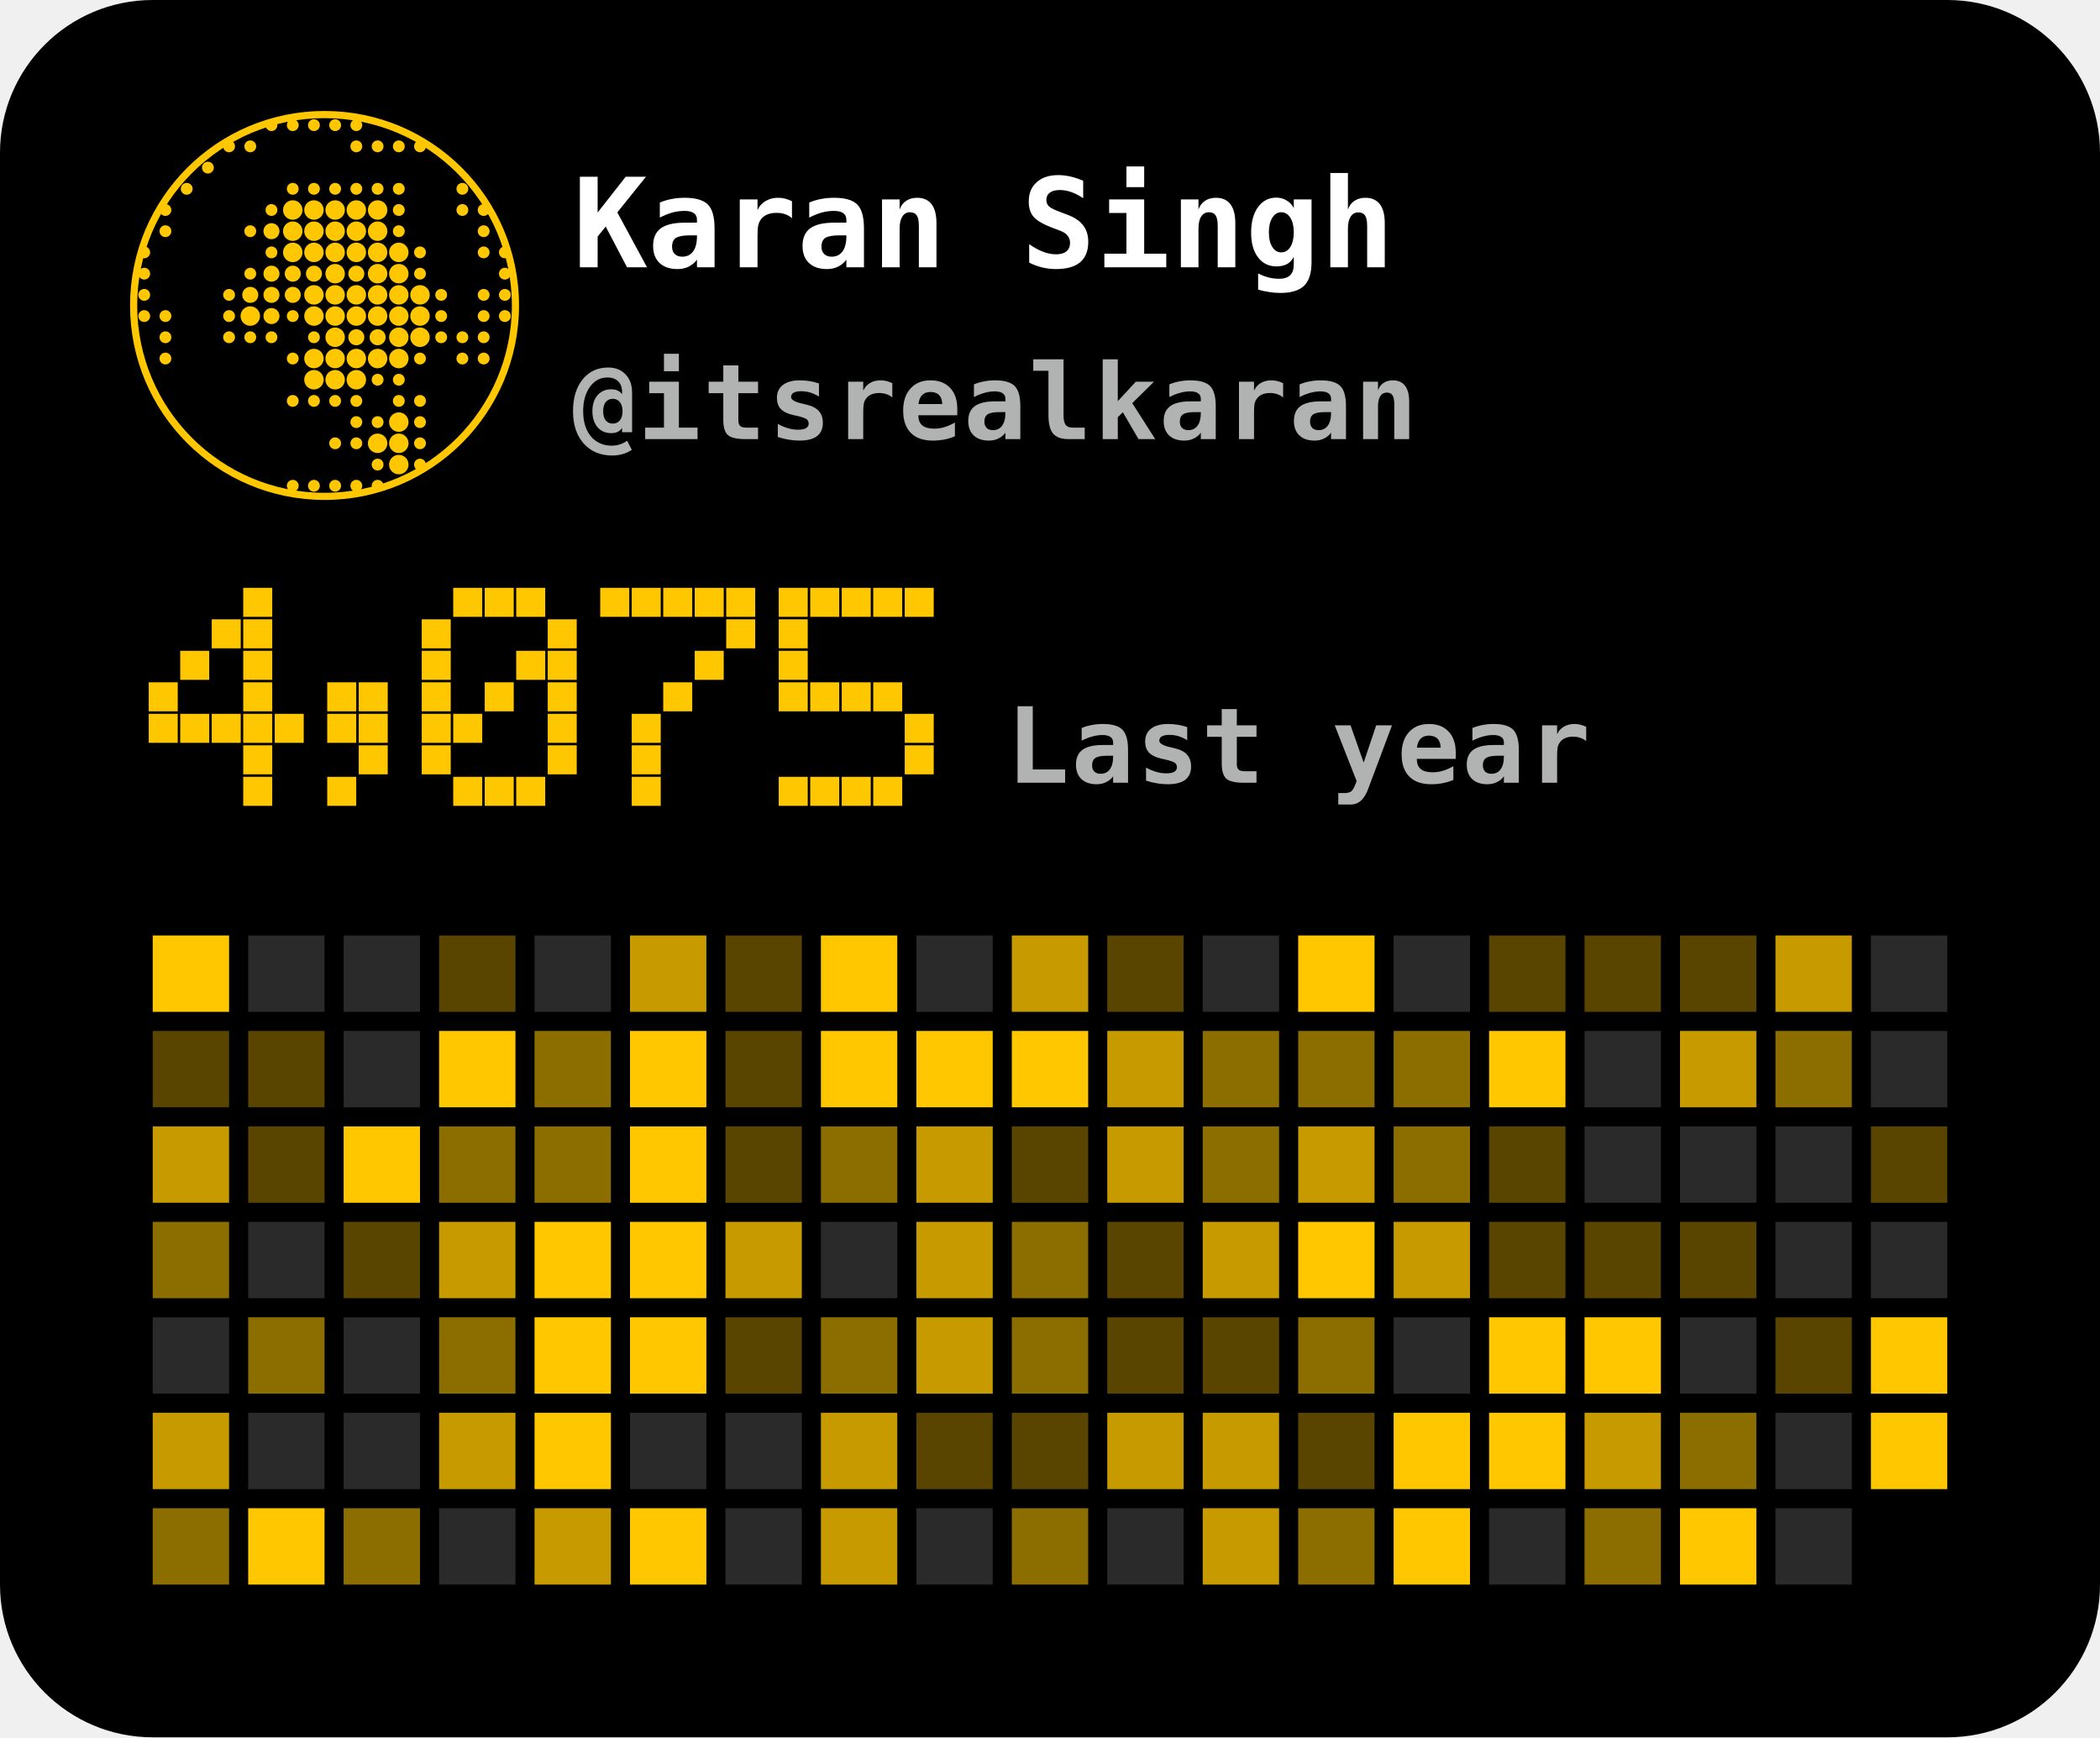
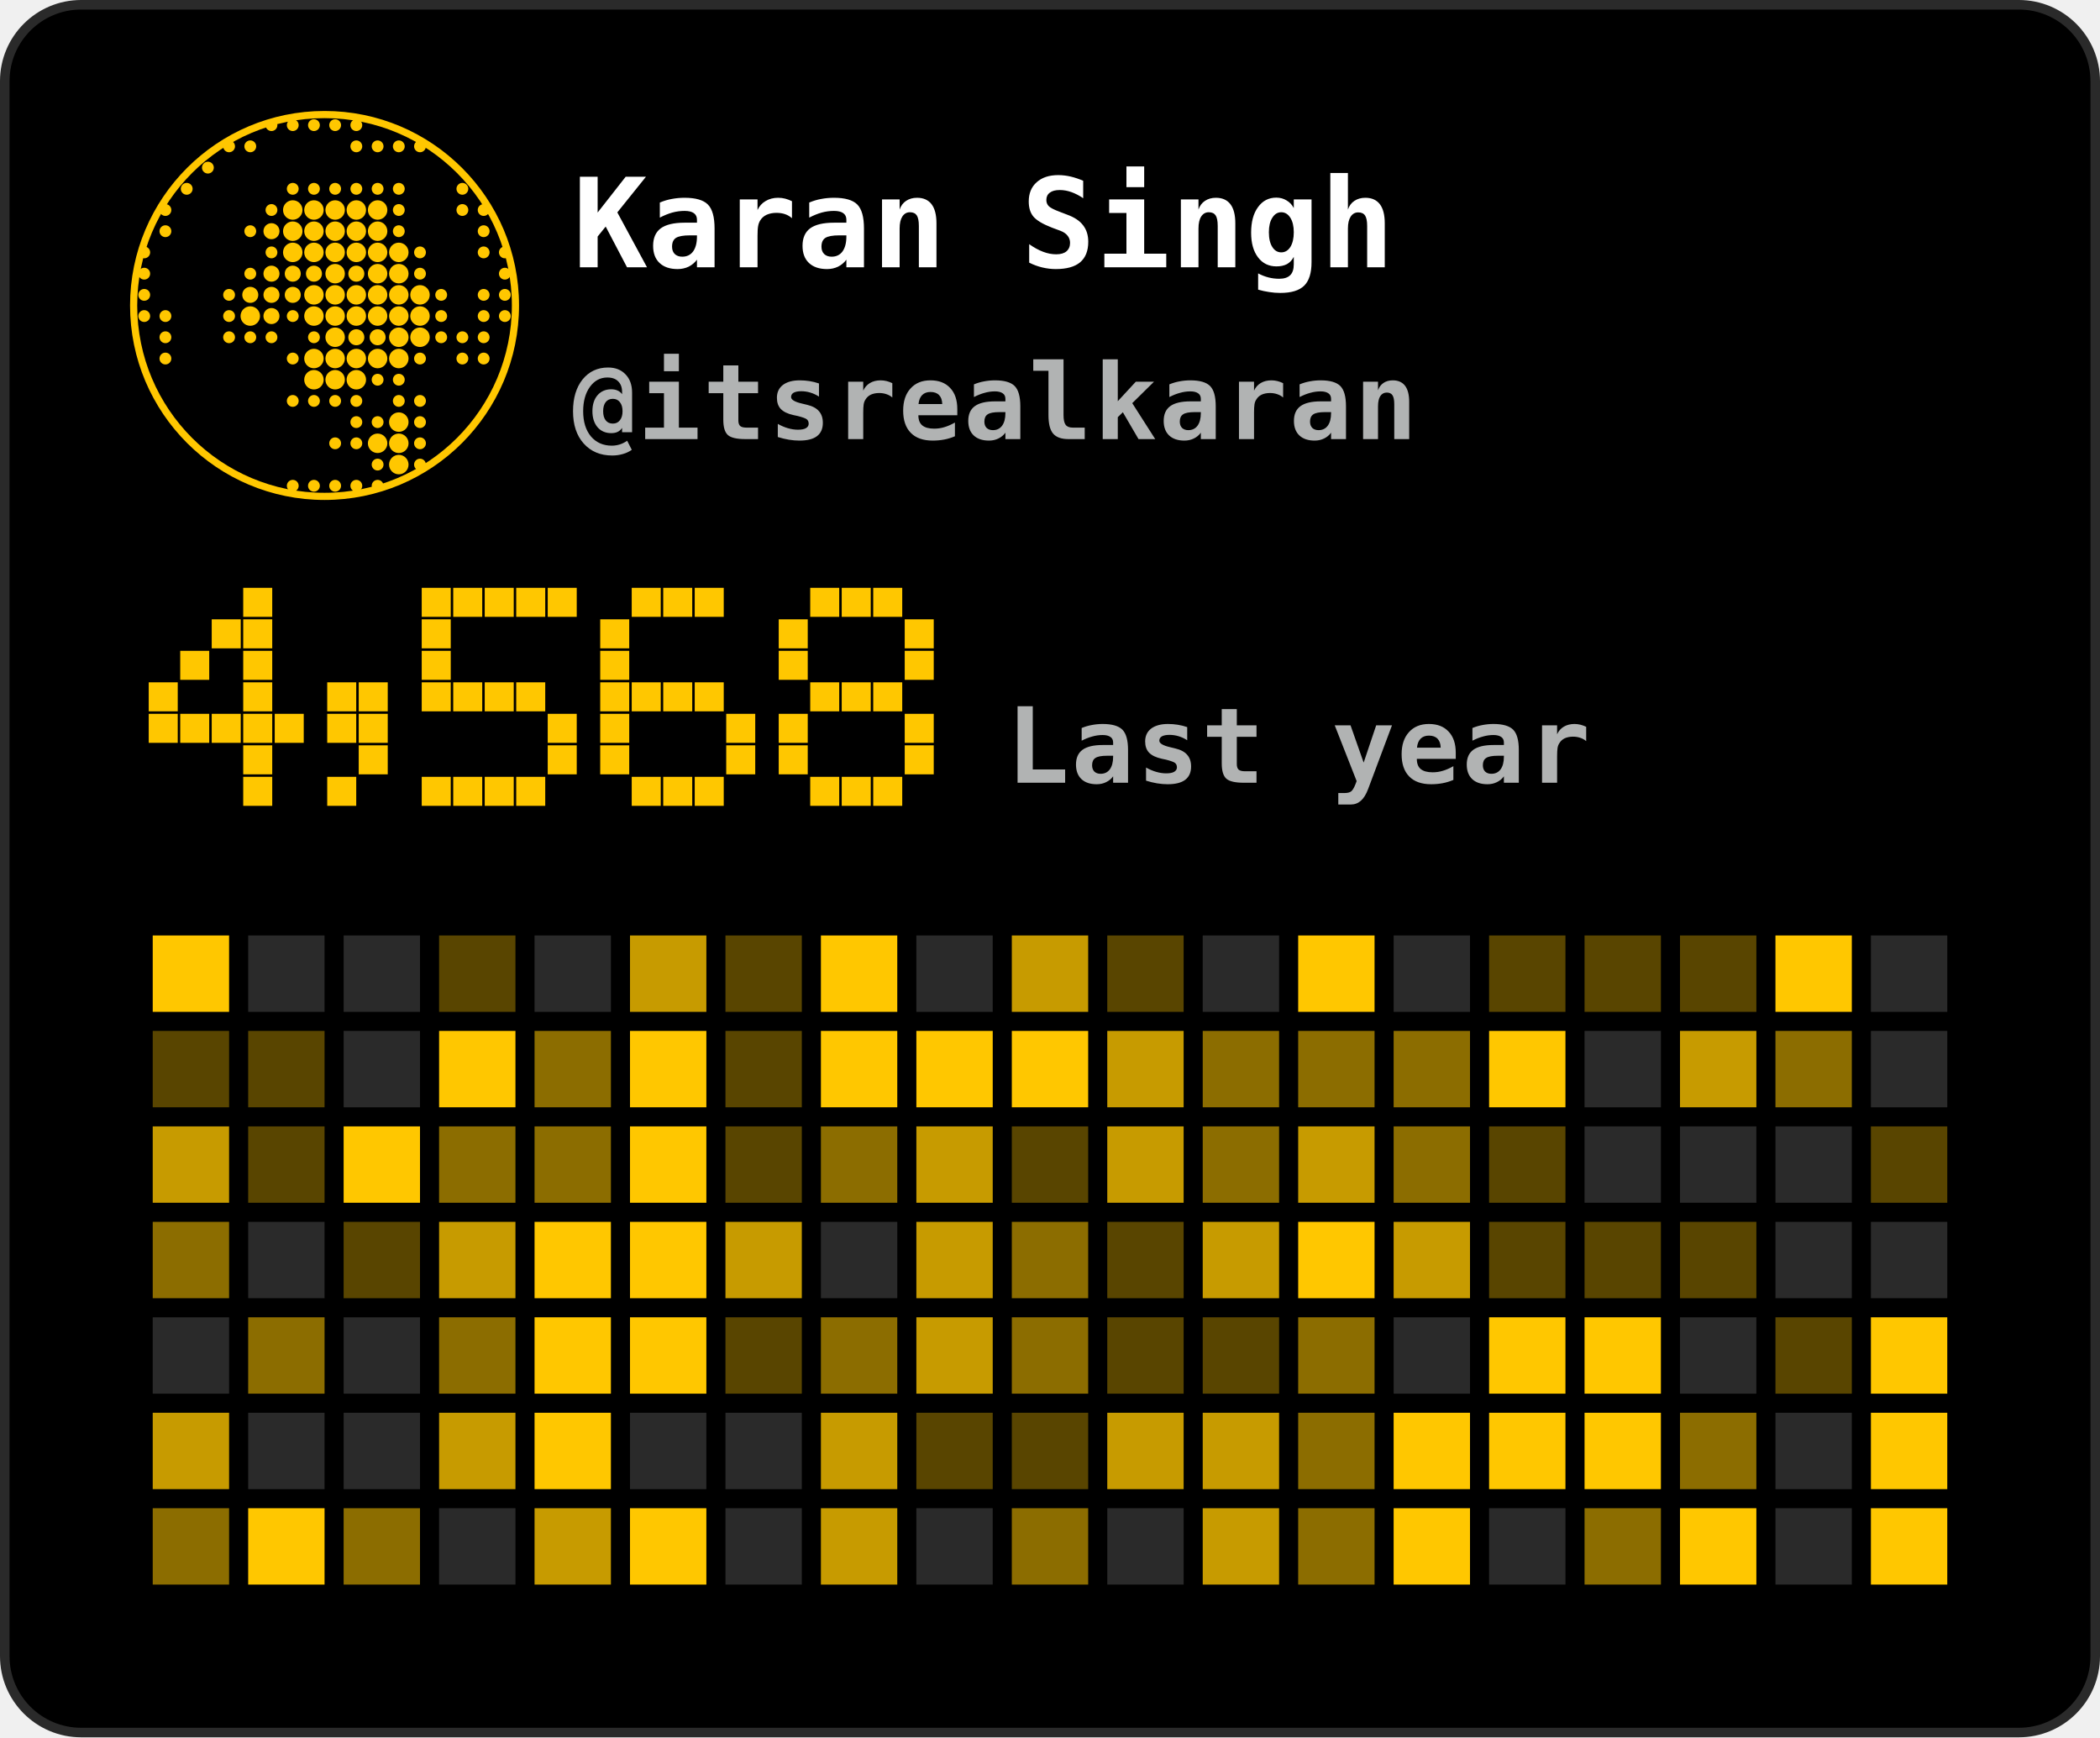
<svg xmlns="http://www.w3.org/2000/svg" width="220" height="182" viewBox="0 0 220 182" role="img">
-   <rect width="220" height="182" rx="16" fill="#000000" />
+   <rect x="0.5" y="0.5" width="219" height="181" rx="8" fill="#000000" stroke="#2A2A2A" />
  <rect x="14" y="14" width="0" height="0" fill="#FFC700" />
  <clipPath id="pfp">
    <circle cx="34.00" cy="32.00" r="20.00" />
  </clipPath>
  <g clip-path="url(#pfp)">
    <circle cx="21.78" cy="13.11" r="0.62" fill="#FFC700" />
    <circle cx="26.22" cy="13.11" r="0.62" fill="#FFC700" />
    <circle cx="28.44" cy="13.11" r="0.62" fill="#FFC700" />
    <circle cx="30.67" cy="13.11" r="0.62" fill="#FFC700" />
    <circle cx="32.89" cy="13.11" r="0.62" fill="#FFC700" />
    <circle cx="35.11" cy="13.11" r="0.62" fill="#FFC700" />
    <circle cx="37.33" cy="13.11" r="0.62" fill="#FFC700" />
    <circle cx="19.56" cy="15.33" r="0.62" fill="#FFC700" />
    <circle cx="21.78" cy="15.33" r="0.84" fill="#FFC700" />
    <circle cx="24.00" cy="15.33" r="0.62" fill="#FFC700" />
    <circle cx="26.22" cy="15.33" r="0.62" fill="#FFC700" />
    <circle cx="37.33" cy="15.33" r="0.62" fill="#FFC700" />
    <circle cx="39.56" cy="15.33" r="0.62" fill="#FFC700" />
    <circle cx="41.78" cy="15.33" r="0.62" fill="#FFC700" />
    <circle cx="44.00" cy="15.33" r="0.62" fill="#FFC700" />
    <circle cx="19.56" cy="17.56" r="0.62" fill="#FFC700" />
    <circle cx="21.78" cy="17.56" r="0.62" fill="#FFC700" />
    <circle cx="17.33" cy="19.78" r="0.62" fill="#FFC700" />
    <circle cx="19.56" cy="19.78" r="0.62" fill="#FFC700" />
    <circle cx="30.67" cy="19.78" r="0.62" fill="#FFC700" />
    <circle cx="32.89" cy="19.78" r="0.62" fill="#FFC700" />
    <circle cx="35.11" cy="19.78" r="0.62" fill="#FFC700" />
    <circle cx="37.33" cy="19.78" r="0.62" fill="#FFC700" />
    <circle cx="39.56" cy="19.78" r="0.62" fill="#FFC700" />
    <circle cx="41.78" cy="19.78" r="0.62" fill="#FFC700" />
    <circle cx="48.44" cy="19.78" r="0.62" fill="#FFC700" />
    <circle cx="17.33" cy="22.00" r="0.62" fill="#FFC700" />
    <circle cx="28.44" cy="22.00" r="0.62" fill="#FFC700" />
    <circle cx="30.67" cy="22.00" r="1.02" fill="#FFC700" />
    <circle cx="32.89" cy="22.00" r="1.02" fill="#FFC700" />
    <circle cx="35.11" cy="22.00" r="1.02" fill="#FFC700" />
    <circle cx="37.33" cy="22.00" r="1.02" fill="#FFC700" />
    <circle cx="39.56" cy="22.00" r="1.02" fill="#FFC700" />
    <circle cx="41.78" cy="22.00" r="0.62" fill="#FFC700" />
    <circle cx="48.44" cy="22.00" r="0.62" fill="#FFC700" />
    <circle cx="50.67" cy="22.00" r="0.62" fill="#FFC700" />
    <circle cx="15.11" cy="24.22" r="0.62" fill="#FFC700" />
    <circle cx="17.33" cy="24.22" r="0.62" fill="#FFC700" />
    <circle cx="26.22" cy="24.22" r="0.62" fill="#FFC700" />
    <circle cx="28.44" cy="24.22" r="0.84" fill="#FFC700" />
    <circle cx="30.67" cy="24.22" r="1.02" fill="#FFC700" />
    <circle cx="32.89" cy="24.22" r="1.02" fill="#FFC700" />
    <circle cx="35.11" cy="24.22" r="1.02" fill="#FFC700" />
    <circle cx="37.33" cy="24.22" r="1.02" fill="#FFC700" />
    <circle cx="39.56" cy="24.22" r="1.02" fill="#FFC700" />
    <circle cx="41.78" cy="24.22" r="0.62" fill="#FFC700" />
    <circle cx="50.67" cy="24.22" r="0.62" fill="#FFC700" />
    <circle cx="15.11" cy="26.44" r="0.62" fill="#FFC700" />
    <circle cx="28.44" cy="26.44" r="0.62" fill="#FFC700" />
    <circle cx="30.67" cy="26.44" r="1.02" fill="#FFC700" />
    <circle cx="32.89" cy="26.44" r="1.02" fill="#FFC700" />
    <circle cx="35.11" cy="26.44" r="1.02" fill="#FFC700" />
    <circle cx="37.33" cy="26.44" r="1.02" fill="#FFC700" />
    <circle cx="39.56" cy="26.44" r="1.02" fill="#FFC700" />
    <circle cx="41.78" cy="26.44" r="1.02" fill="#FFC700" />
    <circle cx="44.00" cy="26.44" r="0.62" fill="#FFC700" />
    <circle cx="50.67" cy="26.44" r="0.62" fill="#FFC700" />
    <circle cx="52.89" cy="26.44" r="0.62" fill="#FFC700" />
    <circle cx="15.11" cy="28.67" r="0.62" fill="#FFC700" />
    <circle cx="26.22" cy="28.67" r="0.62" fill="#FFC700" />
    <circle cx="28.44" cy="28.67" r="0.84" fill="#FFC700" />
    <circle cx="30.67" cy="28.67" r="0.84" fill="#FFC700" />
    <circle cx="32.89" cy="28.67" r="0.84" fill="#FFC700" />
    <circle cx="35.11" cy="28.67" r="1.02" fill="#FFC700" />
    <circle cx="37.33" cy="28.67" r="0.84" fill="#FFC700" />
    <circle cx="39.56" cy="28.67" r="1.02" fill="#FFC700" />
    <circle cx="41.78" cy="28.67" r="1.02" fill="#FFC700" />
    <circle cx="44.00" cy="28.67" r="0.62" fill="#FFC700" />
    <circle cx="52.89" cy="28.67" r="0.62" fill="#FFC700" />
    <circle cx="15.11" cy="30.89" r="0.62" fill="#FFC700" />
    <circle cx="24.00" cy="30.89" r="0.62" fill="#FFC700" />
    <circle cx="26.22" cy="30.89" r="0.84" fill="#FFC700" />
    <circle cx="28.44" cy="30.89" r="0.84" fill="#FFC700" />
    <circle cx="30.67" cy="30.89" r="0.84" fill="#FFC700" />
    <circle cx="32.89" cy="30.89" r="1.02" fill="#FFC700" />
    <circle cx="35.11" cy="30.89" r="1.02" fill="#FFC700" />
    <circle cx="37.33" cy="30.89" r="1.02" fill="#FFC700" />
    <circle cx="39.56" cy="30.89" r="1.02" fill="#FFC700" />
    <circle cx="41.78" cy="30.89" r="1.02" fill="#FFC700" />
    <circle cx="44.00" cy="30.89" r="1.02" fill="#FFC700" />
    <circle cx="46.22" cy="30.89" r="0.62" fill="#FFC700" />
    <circle cx="50.67" cy="30.89" r="0.62" fill="#FFC700" />
    <circle cx="52.89" cy="30.89" r="0.62" fill="#FFC700" />
    <circle cx="15.11" cy="33.11" r="0.62" fill="#FFC700" />
    <circle cx="17.33" cy="33.11" r="0.62" fill="#FFC700" />
    <circle cx="24.00" cy="33.11" r="0.62" fill="#FFC700" />
    <circle cx="26.22" cy="33.11" r="1.02" fill="#FFC700" />
    <circle cx="28.44" cy="33.11" r="0.84" fill="#FFC700" />
    <circle cx="30.67" cy="33.11" r="0.62" fill="#FFC700" />
    <circle cx="32.89" cy="33.11" r="1.02" fill="#FFC700" />
    <circle cx="35.11" cy="33.11" r="1.02" fill="#FFC700" />
    <circle cx="37.33" cy="33.11" r="1.02" fill="#FFC700" />
    <circle cx="39.56" cy="33.11" r="1.02" fill="#FFC700" />
    <circle cx="41.78" cy="33.11" r="1.02" fill="#FFC700" />
    <circle cx="44.00" cy="33.11" r="1.02" fill="#FFC700" />
    <circle cx="46.22" cy="33.11" r="0.62" fill="#FFC700" />
    <circle cx="50.67" cy="33.11" r="0.62" fill="#FFC700" />
    <circle cx="52.89" cy="33.11" r="0.62" fill="#FFC700" />
    <circle cx="17.33" cy="35.33" r="0.62" fill="#FFC700" />
    <circle cx="24.00" cy="35.33" r="0.62" fill="#FFC700" />
    <circle cx="26.22" cy="35.33" r="0.62" fill="#FFC700" />
    <circle cx="28.44" cy="35.33" r="0.62" fill="#FFC700" />
    <circle cx="32.89" cy="35.33" r="0.62" fill="#FFC700" />
    <circle cx="35.11" cy="35.33" r="1.02" fill="#FFC700" />
    <circle cx="37.33" cy="35.33" r="0.84" fill="#FFC700" />
    <circle cx="39.56" cy="35.33" r="0.84" fill="#FFC700" />
    <circle cx="41.78" cy="35.33" r="1.02" fill="#FFC700" />
    <circle cx="44.00" cy="35.33" r="1.02" fill="#FFC700" />
    <circle cx="46.22" cy="35.33" r="0.62" fill="#FFC700" />
    <circle cx="48.44" cy="35.33" r="0.62" fill="#FFC700" />
    <circle cx="50.67" cy="35.33" r="0.62" fill="#FFC700" />
    <circle cx="17.33" cy="37.56" r="0.62" fill="#FFC700" />
    <circle cx="30.67" cy="37.56" r="0.62" fill="#FFC700" />
    <circle cx="32.89" cy="37.56" r="1.02" fill="#FFC700" />
    <circle cx="35.11" cy="37.56" r="1.02" fill="#FFC700" />
    <circle cx="37.33" cy="37.56" r="1.02" fill="#FFC700" />
    <circle cx="39.56" cy="37.56" r="1.02" fill="#FFC700" />
    <circle cx="41.78" cy="37.56" r="1.02" fill="#FFC700" />
    <circle cx="44.00" cy="37.56" r="0.62" fill="#FFC700" />
    <circle cx="48.44" cy="37.56" r="0.62" fill="#FFC700" />
    <circle cx="50.67" cy="37.56" r="0.62" fill="#FFC700" />
    <circle cx="32.89" cy="39.78" r="1.02" fill="#FFC700" />
    <circle cx="35.11" cy="39.78" r="1.02" fill="#FFC700" />
    <circle cx="37.33" cy="39.78" r="1.02" fill="#FFC700" />
    <circle cx="39.56" cy="39.78" r="0.62" fill="#FFC700" />
    <circle cx="41.78" cy="39.78" r="0.62" fill="#FFC700" />
    <circle cx="30.67" cy="42.00" r="0.62" fill="#FFC700" />
    <circle cx="32.89" cy="42.00" r="0.62" fill="#FFC700" />
    <circle cx="35.11" cy="42.00" r="0.62" fill="#FFC700" />
    <circle cx="37.33" cy="42.00" r="0.62" fill="#FFC700" />
    <circle cx="41.78" cy="42.00" r="0.62" fill="#FFC700" />
    <circle cx="44.00" cy="42.00" r="0.62" fill="#FFC700" />
    <circle cx="37.33" cy="44.22" r="0.62" fill="#FFC700" />
    <circle cx="39.56" cy="44.22" r="0.62" fill="#FFC700" />
    <circle cx="41.78" cy="44.22" r="1.02" fill="#FFC700" />
    <circle cx="44.00" cy="44.22" r="0.62" fill="#FFC700" />
    <circle cx="35.11" cy="46.44" r="0.62" fill="#FFC700" />
    <circle cx="37.33" cy="46.44" r="0.62" fill="#FFC700" />
    <circle cx="39.56" cy="46.44" r="1.02" fill="#FFC700" />
    <circle cx="41.78" cy="46.44" r="1.02" fill="#FFC700" />
    <circle cx="44.00" cy="46.44" r="0.62" fill="#FFC700" />
    <circle cx="39.56" cy="48.67" r="0.62" fill="#FFC700" />
    <circle cx="41.78" cy="48.67" r="1.02" fill="#FFC700" />
    <circle cx="44.00" cy="48.67" r="0.62" fill="#FFC700" />
    <circle cx="30.67" cy="50.89" r="0.62" fill="#FFC700" />
    <circle cx="32.89" cy="50.89" r="0.62" fill="#FFC700" />
    <circle cx="35.11" cy="50.89" r="0.62" fill="#FFC700" />
    <circle cx="37.33" cy="50.89" r="0.62" fill="#FFC700" />
    <circle cx="39.56" cy="50.89" r="0.62" fill="#FFC700" />
    <circle cx="41.78" cy="50.89" r="0.62" fill="#FFC700" />
  </g>
  <circle cx="34.00" cy="32.00" r="20.00" fill="none" stroke="#FFC700" stroke-width="0.75" />
  <text x="60" y="28" fill="#FFFFFF" text-anchor="start" font-family="ui-monospace, Geist Mono, monospace" font-weight="700" font-size="13" letter-spacing="0" dominant-baseline="auto">Karan Singh</text>
  <text x="60" y="46" fill="#B1B3B3" text-anchor="start" font-family="ui-monospace, Geist Mono, monospace" font-weight="700" font-size="11" letter-spacing="0.2" dominant-baseline="auto">@itsrealkaran</text>
  <rect x="25.48" y="61.58" width="3.04" height="3.04" fill="#FFC700" />
  <rect x="22.18" y="64.88" width="3.04" height="3.04" fill="#FFC700" />
  <rect x="25.48" y="64.88" width="3.04" height="3.04" fill="#FFC700" />
  <rect x="18.88" y="68.18" width="3.04" height="3.04" fill="#FFC700" />
  <rect x="25.48" y="68.18" width="3.04" height="3.04" fill="#FFC700" />
  <rect x="15.58" y="71.48" width="3.04" height="3.04" fill="#FFC700" />
  <rect x="25.48" y="71.48" width="3.04" height="3.04" fill="#FFC700" />
  <rect x="15.58" y="74.78" width="3.04" height="3.04" fill="#FFC700" />
  <rect x="18.88" y="74.78" width="3.04" height="3.04" fill="#FFC700" />
  <rect x="22.18" y="74.78" width="3.04" height="3.04" fill="#FFC700" />
  <rect x="25.48" y="74.78" width="3.04" height="3.04" fill="#FFC700" />
  <rect x="28.78" y="74.78" width="3.04" height="3.04" fill="#FFC700" />
  <rect x="25.48" y="78.08" width="3.04" height="3.04" fill="#FFC700" />
  <rect x="25.48" y="81.38" width="3.04" height="3.04" fill="#FFC700" />
  <rect x="34.28" y="71.48" width="3.04" height="3.04" fill="#FFC700" />
  <rect x="37.58" y="71.48" width="3.04" height="3.04" fill="#FFC700" />
  <rect x="34.28" y="74.78" width="3.04" height="3.04" fill="#FFC700" />
  <rect x="37.58" y="74.78" width="3.04" height="3.04" fill="#FFC700" />
  <rect x="37.58" y="78.08" width="3.04" height="3.04" fill="#FFC700" />
  <rect x="34.28" y="81.38" width="3.04" height="3.04" fill="#FFC700" />
+   <rect x="44.18" y="61.58" width="3.04" height="3.04" fill="#FFC700" />
  <rect x="47.48" y="61.58" width="3.04" height="3.04" fill="#FFC700" />
  <rect x="50.78" y="61.58" width="3.04" height="3.04" fill="#FFC700" />
  <rect x="54.08" y="61.58" width="3.04" height="3.04" fill="#FFC700" />
+   <rect x="57.38" y="61.58" width="3.04" height="3.04" fill="#FFC700" />
  <rect x="44.18" y="64.88" width="3.04" height="3.04" fill="#FFC700" />
-   <rect x="57.38" y="64.88" width="3.04" height="3.04" fill="#FFC700" />
  <rect x="44.18" y="68.18" width="3.04" height="3.04" fill="#FFC700" />
-   <rect x="54.08" y="68.18" width="3.04" height="3.04" fill="#FFC700" />
-   <rect x="57.38" y="68.18" width="3.04" height="3.04" fill="#FFC700" />
  <rect x="44.18" y="71.48" width="3.04" height="3.04" fill="#FFC700" />
+   <rect x="47.48" y="71.48" width="3.04" height="3.04" fill="#FFC700" />
  <rect x="50.78" y="71.48" width="3.04" height="3.04" fill="#FFC700" />
-   <rect x="57.38" y="71.48" width="3.04" height="3.04" fill="#FFC700" />
-   <rect x="44.18" y="74.78" width="3.04" height="3.04" fill="#FFC700" />
-   <rect x="47.48" y="74.78" width="3.04" height="3.04" fill="#FFC700" />
+   <rect x="54.08" y="71.48" width="3.04" height="3.04" fill="#FFC700" />
  <rect x="57.38" y="74.78" width="3.04" height="3.04" fill="#FFC700" />
-   <rect x="44.18" y="78.08" width="3.04" height="3.04" fill="#FFC700" />
  <rect x="57.38" y="78.08" width="3.04" height="3.04" fill="#FFC700" />
+   <rect x="44.18" y="81.38" width="3.04" height="3.04" fill="#FFC700" />
  <rect x="47.48" y="81.38" width="3.04" height="3.04" fill="#FFC700" />
  <rect x="50.78" y="81.38" width="3.04" height="3.04" fill="#FFC700" />
  <rect x="54.08" y="81.38" width="3.04" height="3.04" fill="#FFC700" />
-   <rect x="62.88" y="61.58" width="3.04" height="3.04" fill="#FFC700" />
  <rect x="66.18" y="61.58" width="3.04" height="3.04" fill="#FFC700" />
  <rect x="69.48" y="61.58" width="3.04" height="3.04" fill="#FFC700" />
  <rect x="72.78" y="61.58" width="3.04" height="3.04" fill="#FFC700" />
-   <rect x="76.08" y="61.58" width="3.04" height="3.04" fill="#FFC700" />
-   <rect x="76.08" y="64.88" width="3.04" height="3.04" fill="#FFC700" />
-   <rect x="72.78" y="68.18" width="3.04" height="3.04" fill="#FFC700" />
+   <rect x="62.88" y="64.88" width="3.04" height="3.04" fill="#FFC700" />
+   <rect x="62.88" y="68.18" width="3.04" height="3.04" fill="#FFC700" />
+   <rect x="62.88" y="71.48" width="3.04" height="3.04" fill="#FFC700" />
+   <rect x="66.18" y="71.48" width="3.04" height="3.04" fill="#FFC700" />
  <rect x="69.48" y="71.48" width="3.04" height="3.04" fill="#FFC700" />
-   <rect x="66.18" y="74.78" width="3.04" height="3.04" fill="#FFC700" />
-   <rect x="66.18" y="78.08" width="3.04" height="3.04" fill="#FFC700" />
+   <rect x="72.78" y="71.48" width="3.04" height="3.04" fill="#FFC700" />
+   <rect x="62.88" y="74.78" width="3.04" height="3.04" fill="#FFC700" />
+   <rect x="76.08" y="74.78" width="3.04" height="3.04" fill="#FFC700" />
+   <rect x="62.88" y="78.08" width="3.04" height="3.04" fill="#FFC700" />
+   <rect x="76.08" y="78.08" width="3.04" height="3.04" fill="#FFC700" />
  <rect x="66.18" y="81.38" width="3.04" height="3.04" fill="#FFC700" />
-   <rect x="81.58" y="61.58" width="3.04" height="3.04" fill="#FFC700" />
+   <rect x="69.48" y="81.38" width="3.04" height="3.04" fill="#FFC700" />
+   <rect x="72.78" y="81.38" width="3.04" height="3.04" fill="#FFC700" />
  <rect x="84.88" y="61.58" width="3.04" height="3.04" fill="#FFC700" />
  <rect x="88.18" y="61.58" width="3.04" height="3.04" fill="#FFC700" />
  <rect x="91.48" y="61.58" width="3.04" height="3.04" fill="#FFC700" />
-   <rect x="94.78" y="61.58" width="3.04" height="3.04" fill="#FFC700" />
  <rect x="81.58" y="64.88" width="3.04" height="3.04" fill="#FFC700" />
+   <rect x="94.78" y="64.88" width="3.04" height="3.04" fill="#FFC700" />
  <rect x="81.58" y="68.18" width="3.04" height="3.04" fill="#FFC700" />
-   <rect x="81.58" y="71.48" width="3.04" height="3.04" fill="#FFC700" />
+   <rect x="94.78" y="68.18" width="3.04" height="3.04" fill="#FFC700" />
  <rect x="84.88" y="71.48" width="3.04" height="3.04" fill="#FFC700" />
  <rect x="88.18" y="71.48" width="3.04" height="3.04" fill="#FFC700" />
  <rect x="91.48" y="71.48" width="3.04" height="3.04" fill="#FFC700" />
+   <rect x="81.58" y="74.78" width="3.04" height="3.04" fill="#FFC700" />
  <rect x="94.78" y="74.78" width="3.04" height="3.04" fill="#FFC700" />
+   <rect x="81.58" y="78.08" width="3.04" height="3.04" fill="#FFC700" />
  <rect x="94.78" y="78.08" width="3.04" height="3.04" fill="#FFC700" />
-   <rect x="81.58" y="81.38" width="3.04" height="3.04" fill="#FFC700" />
  <rect x="84.88" y="81.38" width="3.04" height="3.04" fill="#FFC700" />
  <rect x="88.18" y="81.38" width="3.04" height="3.04" fill="#FFC700" />
  <rect x="91.48" y="81.38" width="3.04" height="3.04" fill="#FFC700" />
  <text x="105.4" y="82.0" fill="#B1B3B3" text-anchor="start" font-family="ui-monospace, Geist Mono, monospace" font-weight="700" font-size="11" letter-spacing="0.2" dominant-baseline="auto">Last year</text>
  <rect x="16" y="98" width="8" height="8" fill="#FFC700" />
  <rect x="16" y="108" width="8" height="8" fill="#FFC700" opacity="0.35" />
  <rect x="16" y="118" width="8" height="8" fill="#FFC700" opacity="0.78" />
  <rect x="16" y="128" width="8" height="8" fill="#FFC700" opacity="0.55" />
  <rect x="16" y="138" width="8" height="8" fill="#2A2A2A" />
  <rect x="16" y="148" width="8" height="8" fill="#FFC700" opacity="0.78" />
  <rect x="16" y="158" width="8" height="8" fill="#FFC700" opacity="0.55" />
  <rect x="26" y="98" width="8" height="8" fill="#2A2A2A" />
  <rect x="26" y="108" width="8" height="8" fill="#FFC700" opacity="0.35" />
  <rect x="26" y="118" width="8" height="8" fill="#FFC700" opacity="0.35" />
  <rect x="26" y="128" width="8" height="8" fill="#2A2A2A" />
  <rect x="26" y="138" width="8" height="8" fill="#FFC700" opacity="0.55" />
  <rect x="26" y="148" width="8" height="8" fill="#2A2A2A" />
  <rect x="26" y="158" width="8" height="8" fill="#FFC700" />
  <rect x="36" y="98" width="8" height="8" fill="#2A2A2A" />
  <rect x="36" y="108" width="8" height="8" fill="#2A2A2A" />
  <rect x="36" y="118" width="8" height="8" fill="#FFC700" />
  <rect x="36" y="128" width="8" height="8" fill="#FFC700" opacity="0.35" />
  <rect x="36" y="138" width="8" height="8" fill="#2A2A2A" />
  <rect x="36" y="148" width="8" height="8" fill="#2A2A2A" />
  <rect x="36" y="158" width="8" height="8" fill="#FFC700" opacity="0.55" />
  <rect x="46" y="98" width="8" height="8" fill="#FFC700" opacity="0.35" />
  <rect x="46" y="108" width="8" height="8" fill="#FFC700" />
  <rect x="46" y="118" width="8" height="8" fill="#FFC700" opacity="0.55" />
  <rect x="46" y="128" width="8" height="8" fill="#FFC700" opacity="0.78" />
  <rect x="46" y="138" width="8" height="8" fill="#FFC700" opacity="0.55" />
  <rect x="46" y="148" width="8" height="8" fill="#FFC700" opacity="0.78" />
  <rect x="46" y="158" width="8" height="8" fill="#2A2A2A" />
  <rect x="56" y="98" width="8" height="8" fill="#2A2A2A" />
  <rect x="56" y="108" width="8" height="8" fill="#FFC700" opacity="0.55" />
  <rect x="56" y="118" width="8" height="8" fill="#FFC700" opacity="0.55" />
  <rect x="56" y="128" width="8" height="8" fill="#FFC700" />
  <rect x="56" y="138" width="8" height="8" fill="#FFC700" />
  <rect x="56" y="148" width="8" height="8" fill="#FFC700" />
  <rect x="56" y="158" width="8" height="8" fill="#FFC700" opacity="0.78" />
  <rect x="66" y="98" width="8" height="8" fill="#FFC700" opacity="0.78" />
  <rect x="66" y="108" width="8" height="8" fill="#FFC700" />
  <rect x="66" y="118" width="8" height="8" fill="#FFC700" />
  <rect x="66" y="128" width="8" height="8" fill="#FFC700" />
  <rect x="66" y="138" width="8" height="8" fill="#FFC700" />
  <rect x="66" y="148" width="8" height="8" fill="#2A2A2A" />
  <rect x="66" y="158" width="8" height="8" fill="#FFC700" />
  <rect x="76" y="98" width="8" height="8" fill="#FFC700" opacity="0.35" />
  <rect x="76" y="108" width="8" height="8" fill="#FFC700" opacity="0.35" />
  <rect x="76" y="118" width="8" height="8" fill="#FFC700" opacity="0.35" />
  <rect x="76" y="128" width="8" height="8" fill="#FFC700" opacity="0.78" />
  <rect x="76" y="138" width="8" height="8" fill="#FFC700" opacity="0.35" />
  <rect x="76" y="148" width="8" height="8" fill="#2A2A2A" />
  <rect x="76" y="158" width="8" height="8" fill="#2A2A2A" />
  <rect x="86" y="98" width="8" height="8" fill="#FFC700" />
  <rect x="86" y="108" width="8" height="8" fill="#FFC700" />
  <rect x="86" y="118" width="8" height="8" fill="#FFC700" opacity="0.55" />
  <rect x="86" y="128" width="8" height="8" fill="#2A2A2A" />
  <rect x="86" y="138" width="8" height="8" fill="#FFC700" opacity="0.55" />
  <rect x="86" y="148" width="8" height="8" fill="#FFC700" opacity="0.78" />
  <rect x="86" y="158" width="8" height="8" fill="#FFC700" opacity="0.78" />
  <rect x="96" y="98" width="8" height="8" fill="#2A2A2A" />
  <rect x="96" y="108" width="8" height="8" fill="#FFC700" />
  <rect x="96" y="118" width="8" height="8" fill="#FFC700" opacity="0.78" />
  <rect x="96" y="128" width="8" height="8" fill="#FFC700" opacity="0.78" />
  <rect x="96" y="138" width="8" height="8" fill="#FFC700" opacity="0.78" />
  <rect x="96" y="148" width="8" height="8" fill="#FFC700" opacity="0.35" />
  <rect x="96" y="158" width="8" height="8" fill="#2A2A2A" />
  <rect x="106" y="98" width="8" height="8" fill="#FFC700" opacity="0.78" />
  <rect x="106" y="108" width="8" height="8" fill="#FFC700" />
  <rect x="106" y="118" width="8" height="8" fill="#FFC700" opacity="0.35" />
  <rect x="106" y="128" width="8" height="8" fill="#FFC700" opacity="0.55" />
  <rect x="106" y="138" width="8" height="8" fill="#FFC700" opacity="0.55" />
  <rect x="106" y="148" width="8" height="8" fill="#FFC700" opacity="0.35" />
  <rect x="106" y="158" width="8" height="8" fill="#FFC700" opacity="0.55" />
  <rect x="116" y="98" width="8" height="8" fill="#FFC700" opacity="0.35" />
  <rect x="116" y="108" width="8" height="8" fill="#FFC700" opacity="0.78" />
  <rect x="116" y="118" width="8" height="8" fill="#FFC700" opacity="0.78" />
  <rect x="116" y="128" width="8" height="8" fill="#FFC700" opacity="0.35" />
  <rect x="116" y="138" width="8" height="8" fill="#FFC700" opacity="0.35" />
  <rect x="116" y="148" width="8" height="8" fill="#FFC700" opacity="0.78" />
  <rect x="116" y="158" width="8" height="8" fill="#2A2A2A" />
  <rect x="126" y="98" width="8" height="8" fill="#2A2A2A" />
  <rect x="126" y="108" width="8" height="8" fill="#FFC700" opacity="0.55" />
  <rect x="126" y="118" width="8" height="8" fill="#FFC700" opacity="0.55" />
  <rect x="126" y="128" width="8" height="8" fill="#FFC700" opacity="0.78" />
  <rect x="126" y="138" width="8" height="8" fill="#FFC700" opacity="0.35" />
  <rect x="126" y="148" width="8" height="8" fill="#FFC700" opacity="0.78" />
  <rect x="126" y="158" width="8" height="8" fill="#FFC700" opacity="0.78" />
  <rect x="136" y="98" width="8" height="8" fill="#FFC700" />
  <rect x="136" y="108" width="8" height="8" fill="#FFC700" opacity="0.55" />
  <rect x="136" y="118" width="8" height="8" fill="#FFC700" opacity="0.78" />
  <rect x="136" y="128" width="8" height="8" fill="#FFC700" />
  <rect x="136" y="138" width="8" height="8" fill="#FFC700" opacity="0.55" />
-   <rect x="136" y="148" width="8" height="8" fill="#FFC700" opacity="0.35" />
+   <rect x="136" y="148" width="8" height="8" fill="#FFC700" opacity="0.55" />
  <rect x="136" y="158" width="8" height="8" fill="#FFC700" opacity="0.55" />
  <rect x="146" y="98" width="8" height="8" fill="#2A2A2A" />
  <rect x="146" y="108" width="8" height="8" fill="#FFC700" opacity="0.55" />
  <rect x="146" y="118" width="8" height="8" fill="#FFC700" opacity="0.55" />
  <rect x="146" y="128" width="8" height="8" fill="#FFC700" opacity="0.78" />
  <rect x="146" y="138" width="8" height="8" fill="#2A2A2A" />
  <rect x="146" y="148" width="8" height="8" fill="#FFC700" />
  <rect x="146" y="158" width="8" height="8" fill="#FFC700" />
  <rect x="156" y="98" width="8" height="8" fill="#FFC700" opacity="0.35" />
  <rect x="156" y="108" width="8" height="8" fill="#FFC700" />
  <rect x="156" y="118" width="8" height="8" fill="#FFC700" opacity="0.35" />
  <rect x="156" y="128" width="8" height="8" fill="#FFC700" opacity="0.35" />
  <rect x="156" y="138" width="8" height="8" fill="#FFC700" />
  <rect x="156" y="148" width="8" height="8" fill="#FFC700" />
  <rect x="156" y="158" width="8" height="8" fill="#2A2A2A" />
  <rect x="166" y="98" width="8" height="8" fill="#FFC700" opacity="0.35" />
  <rect x="166" y="108" width="8" height="8" fill="#2A2A2A" />
  <rect x="166" y="118" width="8" height="8" fill="#2A2A2A" />
  <rect x="166" y="128" width="8" height="8" fill="#FFC700" opacity="0.35" />
  <rect x="166" y="138" width="8" height="8" fill="#FFC700" />
-   <rect x="166" y="148" width="8" height="8" fill="#FFC700" opacity="0.78" />
+   <rect x="166" y="148" width="8" height="8" fill="#FFC700" />
  <rect x="166" y="158" width="8" height="8" fill="#FFC700" opacity="0.55" />
  <rect x="176" y="98" width="8" height="8" fill="#FFC700" opacity="0.35" />
  <rect x="176" y="108" width="8" height="8" fill="#FFC700" opacity="0.78" />
  <rect x="176" y="118" width="8" height="8" fill="#2A2A2A" />
  <rect x="176" y="128" width="8" height="8" fill="#FFC700" opacity="0.35" />
  <rect x="176" y="138" width="8" height="8" fill="#2A2A2A" />
  <rect x="176" y="148" width="8" height="8" fill="#FFC700" opacity="0.55" />
  <rect x="176" y="158" width="8" height="8" fill="#FFC700" />
-   <rect x="186" y="98" width="8" height="8" fill="#FFC700" opacity="0.78" />
+   <rect x="186" y="98" width="8" height="8" fill="#FFC700" />
  <rect x="186" y="108" width="8" height="8" fill="#FFC700" opacity="0.55" />
  <rect x="186" y="118" width="8" height="8" fill="#2A2A2A" />
  <rect x="186" y="128" width="8" height="8" fill="#2A2A2A" />
  <rect x="186" y="138" width="8" height="8" fill="#FFC700" opacity="0.35" />
  <rect x="186" y="148" width="8" height="8" fill="#2A2A2A" />
  <rect x="186" y="158" width="8" height="8" fill="#2A2A2A" />
  <rect x="196" y="98" width="8" height="8" fill="#2A2A2A" />
  <rect x="196" y="108" width="8" height="8" fill="#2A2A2A" />
  <rect x="196" y="118" width="8" height="8" fill="#FFC700" opacity="0.35" />
  <rect x="196" y="128" width="8" height="8" fill="#2A2A2A" />
  <rect x="196" y="138" width="8" height="8" fill="#FFC700" />
  <rect x="196" y="148" width="8" height="8" fill="#FFC700" />
+   <rect x="196" y="158" width="8" height="8" fill="#FFC700" />
</svg>
